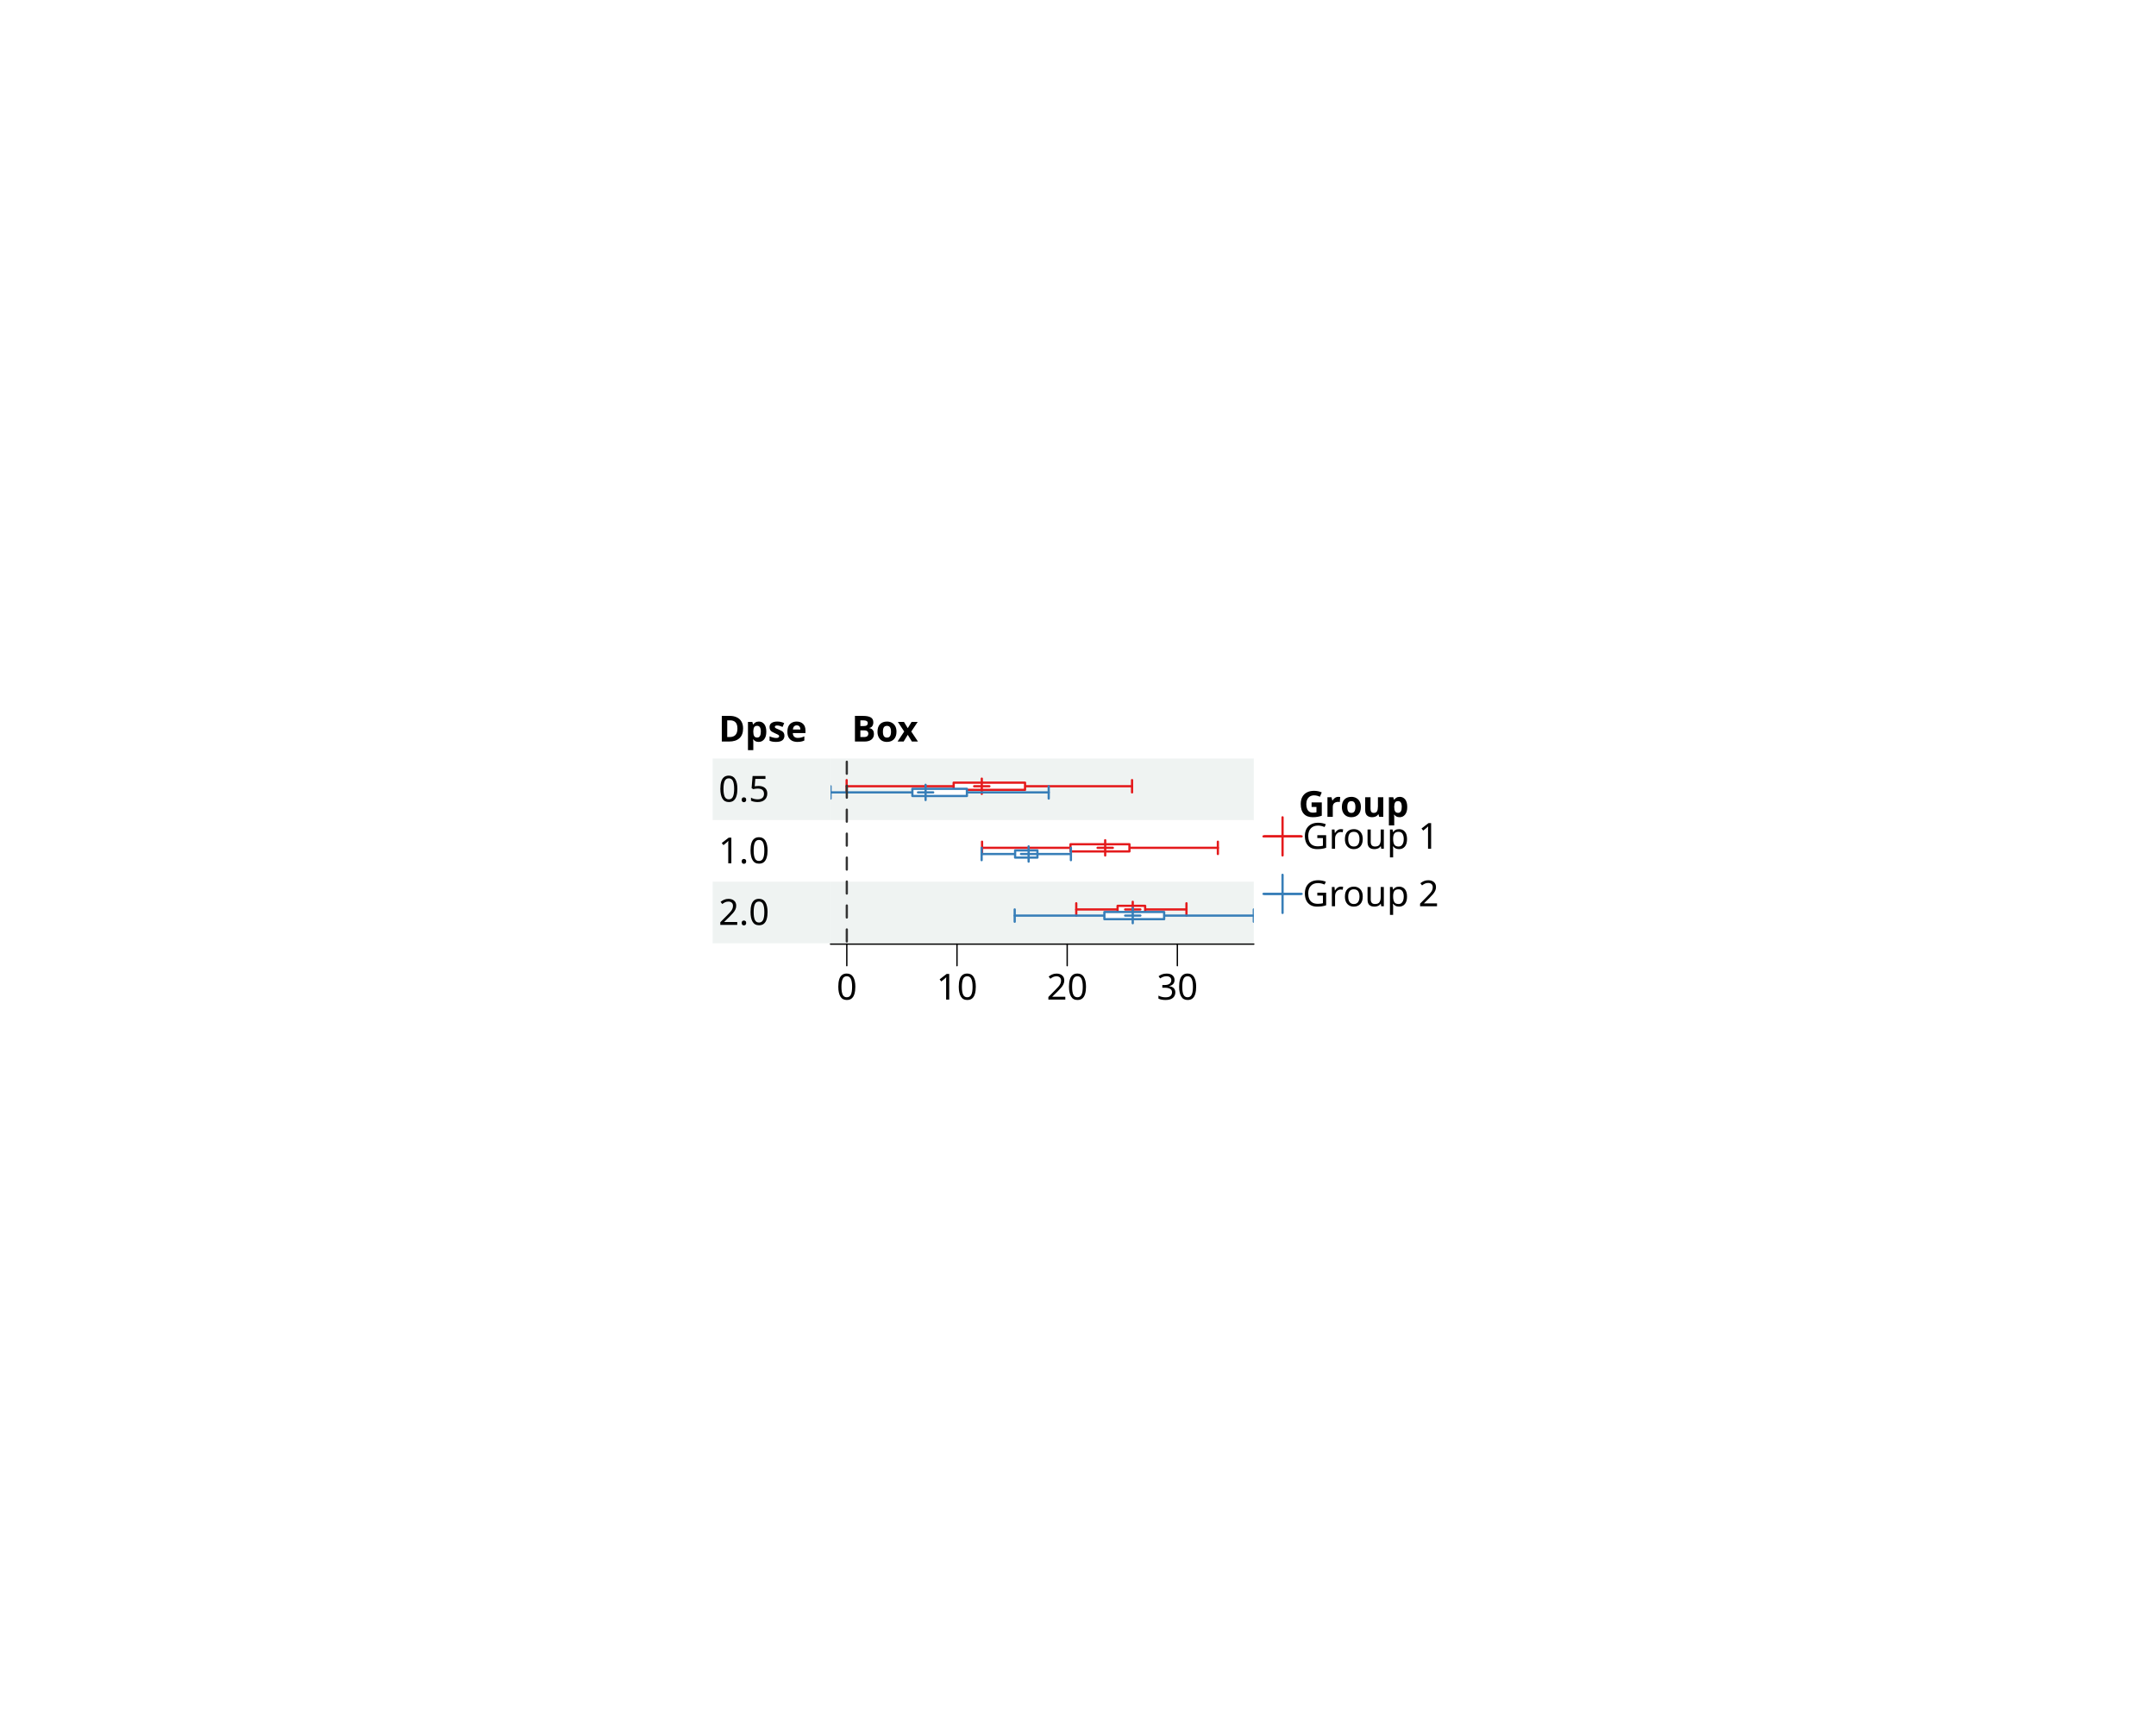
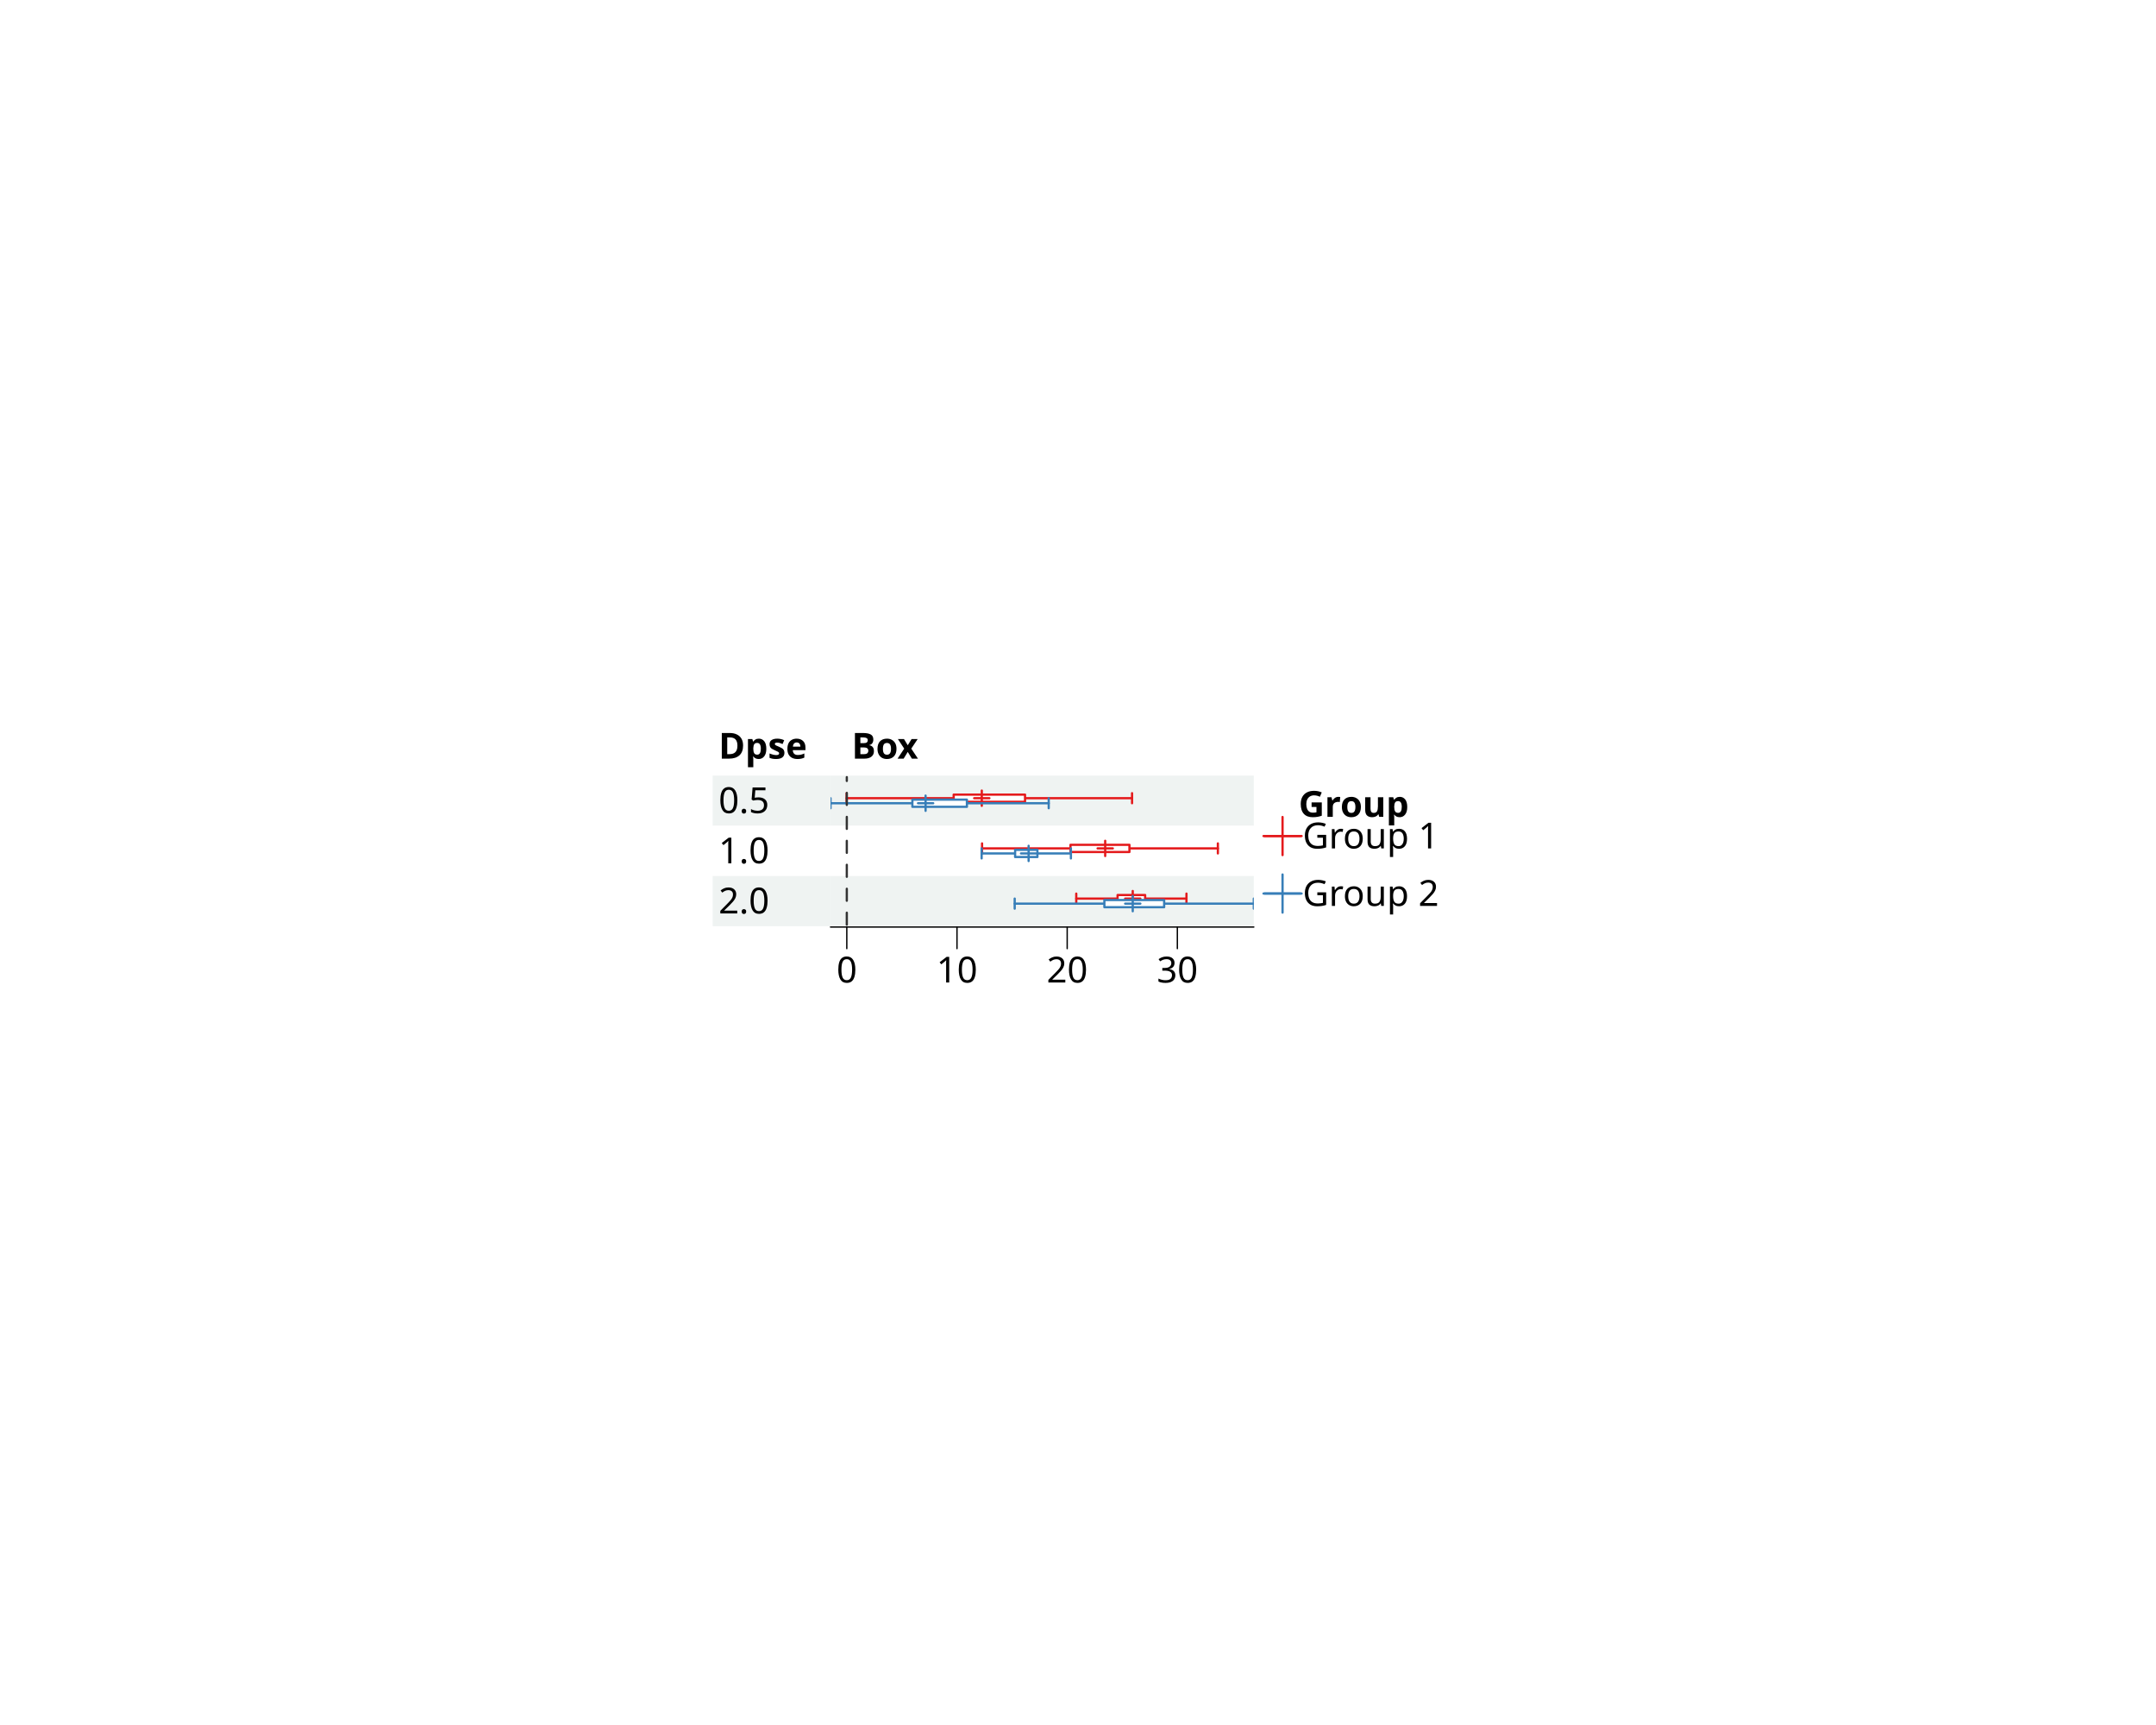
<svg xmlns="http://www.w3.org/2000/svg" class="svglite" data-engine-version="2.0" width="720.00pt" height="576.00pt" viewBox="0 0 720.00 576.00">
  <defs>
    <style type="text/css">
    .svglite line, .svglite polyline, .svglite polygon, .svglite path, .svglite rect, .svglite circle {
      fill: none;
      stroke: #000000;
      stroke-linecap: round;
      stroke-linejoin: round;
      stroke-miterlimit: 10.00;
    }
  </style>
  </defs>
  <rect width="100%" height="100%" style="stroke: none; fill: #FFFFFF;" />
  <defs>
    <clipPath id="cpMC4wMHw3MjAuMDB8MC4wMHw1NzYuMDA=">
      <rect x="0.00" y="0.00" width="720.00" height="576.00" />
    </clipPath>
  </defs>
  <g clip-path="url(#cpMC4wMHw3MjAuMDB8MC4wMHw1NzYuMDA=)">
-     <rect x="238.00" y="233.68" width="39.36" height="19.60" style="stroke-width: 0.75; stroke: none; fill: #FFFFFF;" />
-     <rect x="277.36" y="233.68" width="141.35" height="19.60" style="stroke-width: 0.75; stroke: none; fill: #FFFFFF;" />
-     <rect x="238.00" y="253.28" width="39.36" height="20.57" style="stroke-width: 0.75; stroke: none; fill: #EFF3F2;" />
-     <rect x="238.00" y="273.85" width="39.36" height="20.57" style="stroke-width: 0.75; stroke: none; fill: #FFFFFF;" />
-     <rect x="238.00" y="294.41" width="39.36" height="20.57" style="stroke-width: 0.75; stroke: none; fill: #EFF3F2;" />
-     <rect x="277.36" y="253.28" width="141.35" height="20.57" style="stroke-width: 0.75; stroke: none; fill: #EFF3F2;" />
-     <rect x="277.36" y="273.85" width="141.35" height="20.57" style="stroke-width: 0.75; stroke: none; fill: #FFFFFF;" />
-     <rect x="277.36" y="294.41" width="141.35" height="20.57" style="stroke-width: 0.75; stroke: none; fill: #EFF3F2;" />
-     <text x="239.97" y="247.61" style="font-size: 12.00px; font-weight: bold; font-family: sans;" textLength="28.02px" lengthAdjust="spacingAndGlyphs">Dpse</text>
-     <text x="239.97" y="267.69" style="font-size: 12.00px; font-family: sans;" textLength="16.68px" lengthAdjust="spacingAndGlyphs">0.5</text>
-     <text x="284.43" y="247.61" style="font-size: 12.00px; font-weight: bold; font-family: sans;" textLength="20.69px" lengthAdjust="spacingAndGlyphs">Box</text>
+     <rect x="238.00" y="239.39" width="39.36" height="19.60" style="stroke-width: 0.75; stroke: none; fill: #FFFFFF;" />
+     <rect x="277.36" y="239.39" width="141.35" height="19.60" style="stroke-width: 0.75; stroke: none; fill: #FFFFFF;" />
+     <rect x="238.00" y="258.99" width="39.36" height="16.76" style="stroke-width: 0.75; stroke: none; fill: #EFF3F2;" />
+     <rect x="238.00" y="275.75" width="39.36" height="16.76" style="stroke-width: 0.75; stroke: none; fill: #FFFFFF;" />
+     <rect x="238.00" y="292.51" width="39.36" height="16.76" style="stroke-width: 0.75; stroke: none; fill: #EFF3F2;" />
+     <rect x="277.36" y="258.99" width="141.35" height="16.76" style="stroke-width: 0.75; stroke: none; fill: #EFF3F2;" />
+     <rect x="277.36" y="275.75" width="141.35" height="16.76" style="stroke-width: 0.75; stroke: none; fill: #FFFFFF;" />
+     <rect x="277.36" y="292.51" width="141.35" height="16.76" style="stroke-width: 0.75; stroke: none; fill: #EFF3F2;" />
+     <text x="239.97" y="253.32" style="font-size: 12.00px; font-weight: bold; font-family: sans;" textLength="28.02px" lengthAdjust="spacingAndGlyphs">Dpse</text>
+     <text x="239.97" y="271.50" style="font-size: 12.00px; font-family: sans;" textLength="16.68px" lengthAdjust="spacingAndGlyphs">0.5</text>
+     <text x="284.43" y="253.32" style="font-size: 12.00px; font-weight: bold; font-family: sans;" textLength="20.69px" lengthAdjust="spacingAndGlyphs">Box</text>
    <text x="239.97" y="288.26" style="font-size: 12.00px; font-family: sans;" textLength="16.68px" lengthAdjust="spacingAndGlyphs">1.0</text>
-     <text x="239.97" y="308.83" style="font-size: 12.00px; font-family: sans;" textLength="16.68px" lengthAdjust="spacingAndGlyphs">2.0</text>
-     <text x="284.43" y="267.69" style="font-size: 12.00px; font-family: sans;" textLength="130.01px" lengthAdjust="spacingAndGlyphs">                                       </text>
+     <text x="239.97" y="305.02" style="font-size: 12.00px; font-family: sans;" textLength="16.68px" lengthAdjust="spacingAndGlyphs">2.0</text>
+     <text x="284.43" y="271.50" style="font-size: 12.00px; font-family: sans;" textLength="130.01px" lengthAdjust="spacingAndGlyphs">                                       </text>
    <text x="284.43" y="288.26" style="font-size: 12.00px; font-family: sans;" textLength="130.01px" lengthAdjust="spacingAndGlyphs">                                       </text>
-     <text x="284.43" y="308.83" style="font-size: 12.00px; font-family: sans;" textLength="130.01px" lengthAdjust="spacingAndGlyphs">                                       </text>
+     <text x="284.43" y="305.02" style="font-size: 12.00px; font-family: sans;" textLength="130.01px" lengthAdjust="spacingAndGlyphs">                                       </text>
  </g>
  <defs>
-     <clipPath id="cpMjc3LjM2fDQxOC43MXwyNTMuMjh8MjczLjg1">
-       <rect x="277.36" y="253.28" width="141.35" height="20.57" />
+     <clipPath id="cpMjc3LjM2fDQxOC43MXwyNTguOTl8Mjc1Ljc1">
+       <rect x="277.36" y="258.99" width="141.35" height="16.76" />
    </clipPath>
  </defs>
-   <g clip-path="url(#cpMjc3LjM2fDQxOC43MXwyNTMuMjh8MjczLjg1)">
-     <polyline points="282.74,262.54 378.05,262.54 " style="stroke-width: 0.75; stroke: #E41A1C;" />
-     <rect x="318.48" y="261.34" width="23.83" height="2.40" style="stroke-width: 0.75; stroke: #E41A1C; fill: #FFFFFF;" />
-     <line x1="282.74" y1="264.59" x2="282.74" y2="260.48" style="stroke-width: 0.75; stroke: #E41A1C;" />
-     <line x1="378.05" y1="264.59" x2="378.05" y2="260.48" style="stroke-width: 0.75; stroke: #E41A1C;" />
-     <line x1="325.32" y1="262.54" x2="330.41" y2="262.54" style="stroke-width: 0.75; stroke: #E41A1C;" />
-     <line x1="327.87" y1="265.08" x2="327.87" y2="259.99" style="stroke-width: 0.75; stroke: #E41A1C;" />
+   <g clip-path="url(#cpMjc3LjM2fDQxOC43MXwyNTguOTl8Mjc1Ljc1)">
+     <polyline points="282.74,266.53 378.05,266.53 " style="stroke-width: 0.75; stroke: #E41A1C;" />
+     <rect x="318.48" y="265.33" width="23.83" height="2.40" style="stroke-width: 0.75; stroke: #E41A1C; fill: #FFFFFF;" />
+     <line x1="282.74" y1="268.21" x2="282.74" y2="264.85" style="stroke-width: 0.75; stroke: #E41A1C;" />
+     <line x1="378.05" y1="268.21" x2="378.05" y2="264.85" style="stroke-width: 0.75; stroke: #E41A1C;" />
+     <line x1="325.32" y1="266.53" x2="330.41" y2="266.53" style="stroke-width: 0.75; stroke: #E41A1C;" />
+     <line x1="327.87" y1="269.08" x2="327.87" y2="263.98" style="stroke-width: 0.75; stroke: #E41A1C;" />
  </g>
  <g clip-path="url(#cpMC4wMHw3MjAuMDB8MC4wMHw1NzYuMDA=)">
</g>
  <defs>
-     <clipPath id="cpMjc3LjM2fDQxOC43MXwyNzMuODV8Mjk0LjQx">
-       <rect x="277.36" y="273.85" width="141.35" height="20.57" />
+     <clipPath id="cpMjc3LjM2fDQxOC43MXwyNzUuNzV8MjkyLjUx">
+       <rect x="277.36" y="275.75" width="141.35" height="16.76" />
    </clipPath>
  </defs>
-   <g clip-path="url(#cpMjc3LjM2fDQxOC43MXwyNzMuODV8Mjk0LjQx)">
-     <polyline points="327.96,283.10 406.71,283.10 " style="stroke-width: 0.75; stroke: #E41A1C;" />
-     <rect x="357.49" y="281.90" width="19.69" height="2.40" style="stroke-width: 0.75; stroke: #E41A1C; fill: #FFFFFF;" />
-     <line x1="327.96" y1="285.16" x2="327.96" y2="281.05" style="stroke-width: 0.75; stroke: #E41A1C;" />
-     <line x1="406.71" y1="285.16" x2="406.71" y2="281.05" style="stroke-width: 0.75; stroke: #E41A1C;" />
-     <line x1="366.54" y1="283.10" x2="371.63" y2="283.10" style="stroke-width: 0.75; stroke: #E41A1C;" />
-     <line x1="369.08" y1="285.65" x2="369.08" y2="280.56" style="stroke-width: 0.75; stroke: #E41A1C;" />
+   <g clip-path="url(#cpMjc3LjM2fDQxOC43MXwyNzUuNzV8MjkyLjUx)">
+     <polyline points="327.96,283.29 406.71,283.29 " style="stroke-width: 0.75; stroke: #E41A1C;" />
+     <rect x="357.49" y="282.09" width="19.69" height="2.40" style="stroke-width: 0.75; stroke: #E41A1C; fill: #FFFFFF;" />
+     <line x1="327.96" y1="284.97" x2="327.96" y2="281.62" style="stroke-width: 0.75; stroke: #E41A1C;" />
+     <line x1="406.71" y1="284.97" x2="406.71" y2="281.62" style="stroke-width: 0.75; stroke: #E41A1C;" />
+     <line x1="366.54" y1="283.29" x2="371.63" y2="283.29" style="stroke-width: 0.75; stroke: #E41A1C;" />
+     <line x1="369.08" y1="285.84" x2="369.08" y2="280.75" style="stroke-width: 0.75; stroke: #E41A1C;" />
  </g>
  <g clip-path="url(#cpMC4wMHw3MjAuMDB8MC4wMHw1NzYuMDA=)">
</g>
  <defs>
-     <clipPath id="cpMjc3LjM2fDQxOC43MXwyOTQuNDF8MzE0Ljk4">
-       <rect x="277.36" y="294.41" width="141.35" height="20.57" />
+     <clipPath id="cpMjc3LjM2fDQxOC43MXwyOTIuNTF8MzA5LjI3">
+       <rect x="277.36" y="292.51" width="141.35" height="16.76" />
    </clipPath>
  </defs>
-   <g clip-path="url(#cpMjc3LjM2fDQxOC43MXwyOTQuNDF8MzE0Ljk4)">
-     <polyline points="359.42,303.67 396.22,303.67 " style="stroke-width: 0.75; stroke: #E41A1C;" />
-     <rect x="373.22" y="302.47" width="9.20" height="2.40" style="stroke-width: 0.75; stroke: #E41A1C; fill: #FFFFFF;" />
-     <line x1="359.42" y1="305.73" x2="359.42" y2="301.61" style="stroke-width: 0.75; stroke: #E41A1C;" />
-     <line x1="396.22" y1="305.73" x2="396.22" y2="301.61" style="stroke-width: 0.75; stroke: #E41A1C;" />
-     <line x1="375.74" y1="303.67" x2="380.83" y2="303.67" style="stroke-width: 0.75; stroke: #E41A1C;" />
-     <line x1="378.28" y1="306.21" x2="378.28" y2="301.12" style="stroke-width: 0.75; stroke: #E41A1C;" />
+   <g clip-path="url(#cpMjc3LjM2fDQxOC43MXwyOTIuNTF8MzA5LjI3)">
+     <polyline points="359.42,300.05 396.22,300.05 " style="stroke-width: 0.75; stroke: #E41A1C;" />
+     <rect x="373.22" y="298.85" width="9.20" height="2.40" style="stroke-width: 0.75; stroke: #E41A1C; fill: #FFFFFF;" />
+     <line x1="359.42" y1="301.73" x2="359.42" y2="298.38" style="stroke-width: 0.75; stroke: #E41A1C;" />
+     <line x1="396.22" y1="301.73" x2="396.22" y2="298.38" style="stroke-width: 0.75; stroke: #E41A1C;" />
+     <line x1="375.74" y1="300.05" x2="380.83" y2="300.05" style="stroke-width: 0.75; stroke: #E41A1C;" />
+     <line x1="378.28" y1="302.60" x2="378.28" y2="297.51" style="stroke-width: 0.75; stroke: #E41A1C;" />
  </g>
  <g clip-path="url(#cpMC4wMHw3MjAuMDB8MC4wMHw1NzYuMDA=)">
</g>
-   <g clip-path="url(#cpMjc3LjM2fDQxOC43MXwyNTMuMjh8MjczLjg1)">
-     <polyline points="277.36,264.59 350.22,264.59 " style="stroke-width: 0.75; stroke: #377EB8;" />
-     <rect x="304.69" y="263.39" width="18.21" height="2.40" style="stroke-width: 0.75; stroke: #377EB8; fill: #FFFFFF;" />
-     <line x1="277.36" y1="266.65" x2="277.36" y2="262.54" style="stroke-width: 0.75; stroke: #377EB8;" />
-     <line x1="350.22" y1="266.65" x2="350.22" y2="262.54" style="stroke-width: 0.75; stroke: #377EB8;" />
-     <line x1="306.56" y1="264.59" x2="311.65" y2="264.59" style="stroke-width: 0.75; stroke: #377EB8;" />
-     <line x1="309.10" y1="267.14" x2="309.10" y2="262.05" style="stroke-width: 0.75; stroke: #377EB8;" />
+   <g clip-path="url(#cpMjc3LjM2fDQxOC43MXwyNTguOTl8Mjc1Ljc1)">
+     <polyline points="277.36,268.21 350.22,268.21 " style="stroke-width: 0.75; stroke: #377EB8;" />
+     <rect x="304.69" y="267.01" width="18.21" height="2.40" style="stroke-width: 0.75; stroke: #377EB8; fill: #FFFFFF;" />
+     <line x1="277.36" y1="269.88" x2="277.36" y2="266.53" style="stroke-width: 0.75; stroke: #377EB8;" />
+     <line x1="350.22" y1="269.88" x2="350.22" y2="266.53" style="stroke-width: 0.75; stroke: #377EB8;" />
+     <line x1="306.56" y1="268.21" x2="311.65" y2="268.21" style="stroke-width: 0.75; stroke: #377EB8;" />
+     <line x1="309.10" y1="270.75" x2="309.10" y2="265.66" style="stroke-width: 0.75; stroke: #377EB8;" />
  </g>
  <g clip-path="url(#cpMC4wMHw3MjAuMDB8MC4wMHw1NzYuMDA=)">
</g>
-   <g clip-path="url(#cpMjc3LjM2fDQxOC43MXwyNzMuODV8Mjk0LjQx)">
-     <polyline points="327.82,285.16 357.63,285.16 " style="stroke-width: 0.75; stroke: #377EB8;" />
-     <rect x="339.00" y="283.96" width="7.45" height="2.40" style="stroke-width: 0.75; stroke: #377EB8; fill: #FFFFFF;" />
-     <line x1="327.82" y1="287.22" x2="327.82" y2="283.10" style="stroke-width: 0.75; stroke: #377EB8;" />
-     <line x1="357.63" y1="287.22" x2="357.63" y2="283.10" style="stroke-width: 0.75; stroke: #377EB8;" />
-     <line x1="340.96" y1="285.16" x2="346.05" y2="285.16" style="stroke-width: 0.75; stroke: #377EB8;" />
-     <line x1="343.51" y1="287.70" x2="343.51" y2="282.61" style="stroke-width: 0.75; stroke: #377EB8;" />
+   <g clip-path="url(#cpMjc3LjM2fDQxOC43MXwyNzUuNzV8MjkyLjUx)">
+     <polyline points="327.82,284.97 357.63,284.97 " style="stroke-width: 0.75; stroke: #377EB8;" />
+     <rect x="339.00" y="283.77" width="7.45" height="2.40" style="stroke-width: 0.75; stroke: #377EB8; fill: #FFFFFF;" />
+     <line x1="327.82" y1="286.64" x2="327.82" y2="283.29" style="stroke-width: 0.75; stroke: #377EB8;" />
+     <line x1="357.63" y1="286.64" x2="357.63" y2="283.29" style="stroke-width: 0.75; stroke: #377EB8;" />
+     <line x1="340.96" y1="284.97" x2="346.05" y2="284.97" style="stroke-width: 0.75; stroke: #377EB8;" />
+     <line x1="343.51" y1="287.51" x2="343.51" y2="282.42" style="stroke-width: 0.75; stroke: #377EB8;" />
  </g>
  <g clip-path="url(#cpMC4wMHw3MjAuMDB8MC4wMHw1NzYuMDA=)">
</g>
-   <g clip-path="url(#cpMjc3LjM2fDQxOC43MXwyOTQuNDF8MzE0Ljk4)">
-     <polyline points="338.86,305.73 418.71,305.73 " style="stroke-width: 0.75; stroke: #377EB8;" />
-     <rect x="368.81" y="304.53" width="19.96" height="2.40" style="stroke-width: 0.75; stroke: #377EB8; fill: #FFFFFF;" />
-     <line x1="338.86" y1="307.78" x2="338.86" y2="303.67" style="stroke-width: 0.75; stroke: #377EB8;" />
-     <line x1="418.71" y1="307.78" x2="418.71" y2="303.67" style="stroke-width: 0.75; stroke: #377EB8;" />
-     <line x1="375.74" y1="305.73" x2="380.83" y2="305.73" style="stroke-width: 0.75; stroke: #377EB8;" />
-     <line x1="378.28" y1="308.27" x2="378.28" y2="303.18" style="stroke-width: 0.75; stroke: #377EB8;" />
+   <g clip-path="url(#cpMjc3LjM2fDQxOC43MXwyOTIuNTF8MzA5LjI3)">
+     <polyline points="338.86,301.73 418.71,301.73 " style="stroke-width: 0.75; stroke: #377EB8;" />
+     <rect x="368.81" y="300.53" width="19.96" height="2.40" style="stroke-width: 0.75; stroke: #377EB8; fill: #FFFFFF;" />
+     <line x1="338.86" y1="303.41" x2="338.86" y2="300.05" style="stroke-width: 0.75; stroke: #377EB8;" />
+     <line x1="418.71" y1="303.41" x2="418.71" y2="300.05" style="stroke-width: 0.75; stroke: #377EB8;" />
+     <line x1="375.74" y1="301.73" x2="380.83" y2="301.73" style="stroke-width: 0.75; stroke: #377EB8;" />
+     <line x1="378.28" y1="304.28" x2="378.28" y2="299.19" style="stroke-width: 0.75; stroke: #377EB8;" />
  </g>
  <g clip-path="url(#cpMC4wMHw3MjAuMDB8MC4wMHw1NzYuMDA=)">
-     <line x1="282.79" y1="314.36" x2="282.79" y2="253.90" style="stroke-width: 0.75; stroke: #333333; stroke-dasharray: 4.00,4.00;" />
-     <polyline points="277.36,315.25 418.71,315.25 " style="stroke-width: 0.45;" />
-     <line x1="282.79" y1="315.25" x2="282.79" y2="322.45" style="stroke-width: 0.45;" />
-     <line x1="319.59" y1="315.25" x2="319.59" y2="322.45" style="stroke-width: 0.45;" />
-     <line x1="356.39" y1="315.25" x2="356.39" y2="322.45" style="stroke-width: 0.45;" />
-     <line x1="393.18" y1="315.25" x2="393.18" y2="322.45" style="stroke-width: 0.45;" />
-     <text x="282.79" y="333.78" text-anchor="middle" style="font-size: 12.00px; font-family: sans;" textLength="6.67px" lengthAdjust="spacingAndGlyphs">0</text>
-     <text x="319.59" y="333.78" text-anchor="middle" style="font-size: 12.00px; font-family: sans;" textLength="13.35px" lengthAdjust="spacingAndGlyphs">10</text>
-     <text x="356.39" y="333.78" text-anchor="middle" style="font-size: 12.00px; font-family: sans;" textLength="13.35px" lengthAdjust="spacingAndGlyphs">20</text>
-     <text x="393.18" y="333.78" text-anchor="middle" style="font-size: 12.00px; font-family: sans;" textLength="13.35px" lengthAdjust="spacingAndGlyphs">30</text>
+     <line x1="282.79" y1="308.77" x2="282.79" y2="259.49" style="stroke-width: 0.75; stroke: #333333; stroke-dasharray: 4.00,4.00;" />
+     <polyline points="277.36,309.55 418.71,309.55 " style="stroke-width: 0.45;" />
+     <line x1="282.79" y1="309.55" x2="282.79" y2="316.75" style="stroke-width: 0.45;" />
+     <line x1="319.59" y1="309.55" x2="319.59" y2="316.75" style="stroke-width: 0.45;" />
+     <line x1="356.39" y1="309.55" x2="356.39" y2="316.75" style="stroke-width: 0.45;" />
+     <line x1="393.18" y1="309.55" x2="393.18" y2="316.75" style="stroke-width: 0.45;" />
+     <text x="282.79" y="328.08" text-anchor="middle" style="font-size: 12.00px; font-family: sans;" textLength="6.67px" lengthAdjust="spacingAndGlyphs">0</text>
+     <text x="319.59" y="328.08" text-anchor="middle" style="font-size: 12.00px; font-family: sans;" textLength="13.35px" lengthAdjust="spacingAndGlyphs">10</text>
+     <text x="356.39" y="328.08" text-anchor="middle" style="font-size: 12.00px; font-family: sans;" textLength="13.35px" lengthAdjust="spacingAndGlyphs">20</text>
+     <text x="393.18" y="328.08" text-anchor="middle" style="font-size: 12.00px; font-family: sans;" textLength="13.35px" lengthAdjust="spacingAndGlyphs">30</text>
    <text x="433.68" y="272.75" style="font-size: 12.00px; font-weight: bold; font-family: sans;" textLength="33.36px" lengthAdjust="spacingAndGlyphs">Group</text>
-     <polyline points="422.31,279.28 434.31,279.28 " style="stroke-width: 0.75; stroke: #E41A1C;" />
-     <line x1="421.95" y1="279.28" x2="434.68" y2="279.28" style="stroke-width: 0.75; stroke: #E41A1C;" />
-     <line x1="428.31" y1="285.64" x2="428.31" y2="272.91" style="stroke-width: 0.75; stroke: #E41A1C;" />
-     <text x="435.03" y="283.41" style="font-size: 12.00px; font-family: sans;" textLength="43.37px" lengthAdjust="spacingAndGlyphs">Group 1</text>
-     <polyline points="422.31,298.48 434.31,298.48 " style="stroke-width: 0.75; stroke: #377EB8;" />
-     <line x1="421.95" y1="298.48" x2="434.68" y2="298.48" style="stroke-width: 0.75; stroke: #377EB8;" />
-     <line x1="428.31" y1="304.84" x2="428.31" y2="292.11" style="stroke-width: 0.75; stroke: #377EB8;" />
-     <text x="435.03" y="302.61" style="font-size: 12.00px; font-family: sans;" textLength="43.37px" lengthAdjust="spacingAndGlyphs">Group 2</text>
+     <polyline points="422.31,279.16 434.31,279.16 " style="stroke-width: 0.75; stroke: #E41A1C;" />
+     <line x1="421.95" y1="279.16" x2="434.68" y2="279.16" style="stroke-width: 0.75; stroke: #E41A1C;" />
+     <line x1="428.31" y1="285.53" x2="428.31" y2="272.80" style="stroke-width: 0.75; stroke: #E41A1C;" />
+     <text x="435.03" y="283.29" style="font-size: 12.00px; font-family: sans;" textLength="43.37px" lengthAdjust="spacingAndGlyphs">Group 1</text>
+     <polyline points="422.31,298.36 434.31,298.36 " style="stroke-width: 0.75; stroke: #377EB8;" />
+     <line x1="421.95" y1="298.36" x2="434.68" y2="298.36" style="stroke-width: 0.75; stroke: #377EB8;" />
+     <line x1="428.31" y1="304.73" x2="428.31" y2="292.00" style="stroke-width: 0.75; stroke: #377EB8;" />
+     <text x="435.03" y="302.49" style="font-size: 12.00px; font-family: sans;" textLength="43.37px" lengthAdjust="spacingAndGlyphs">Group 2</text>
  </g>
</svg>
